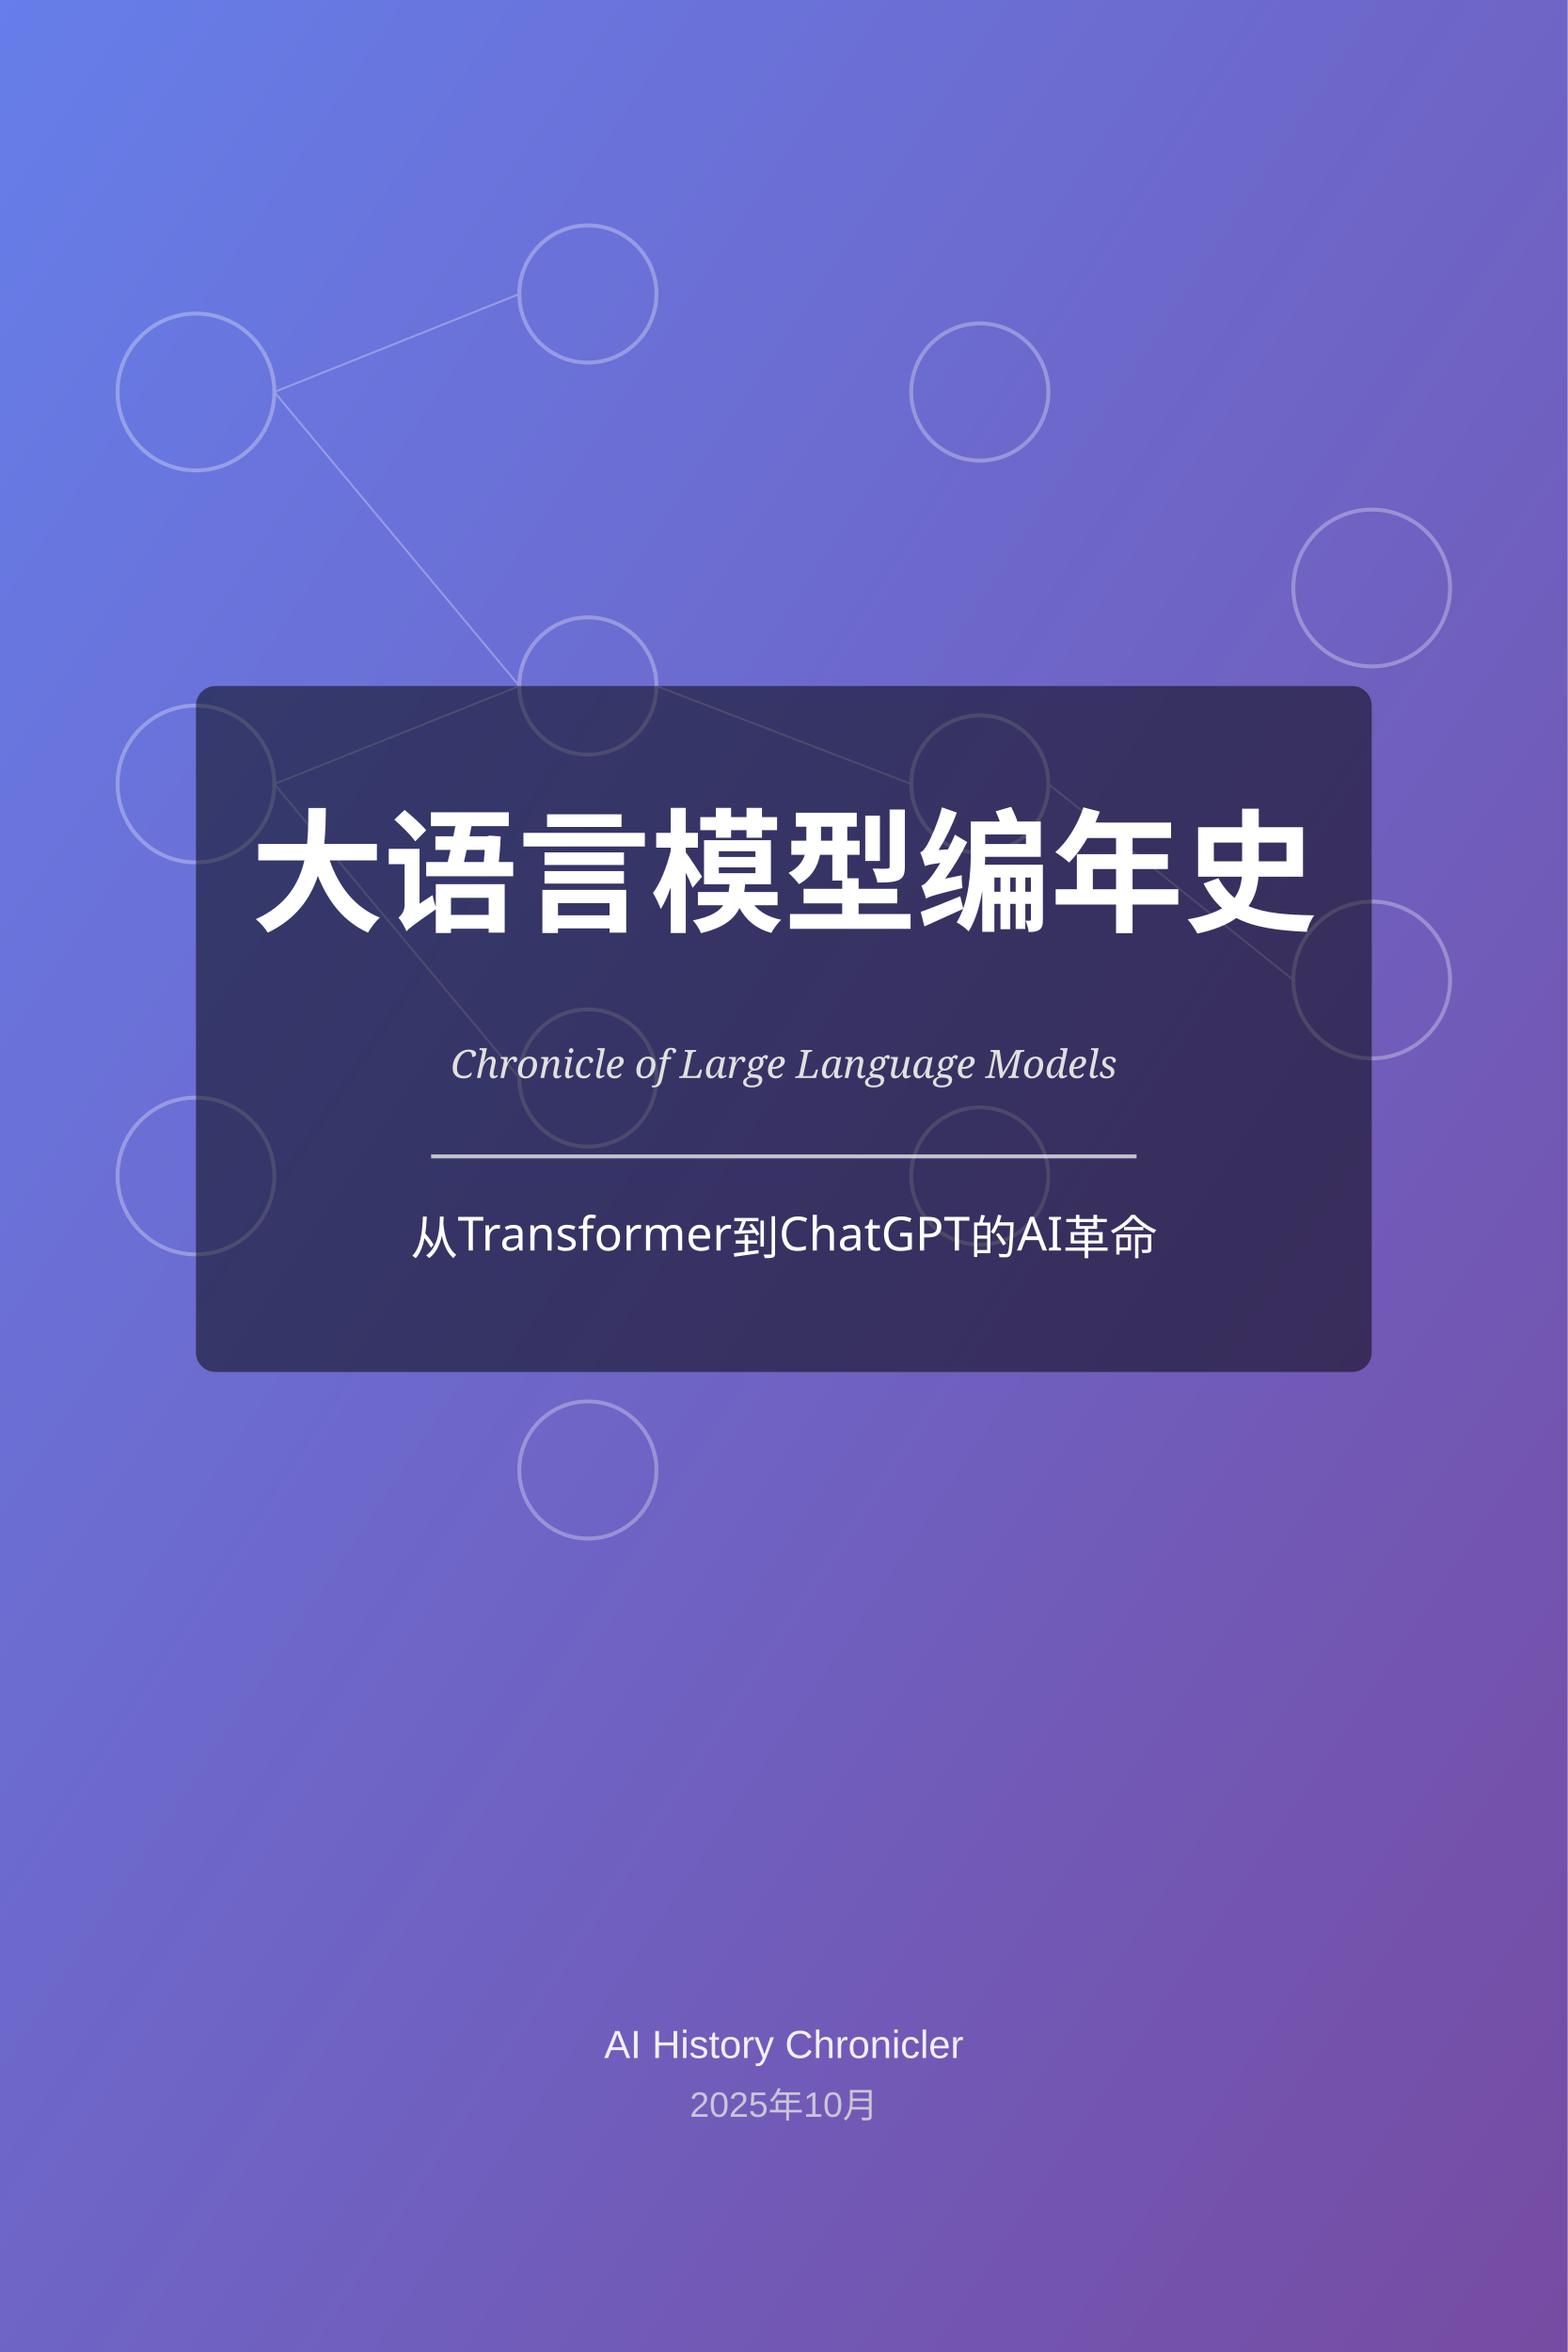
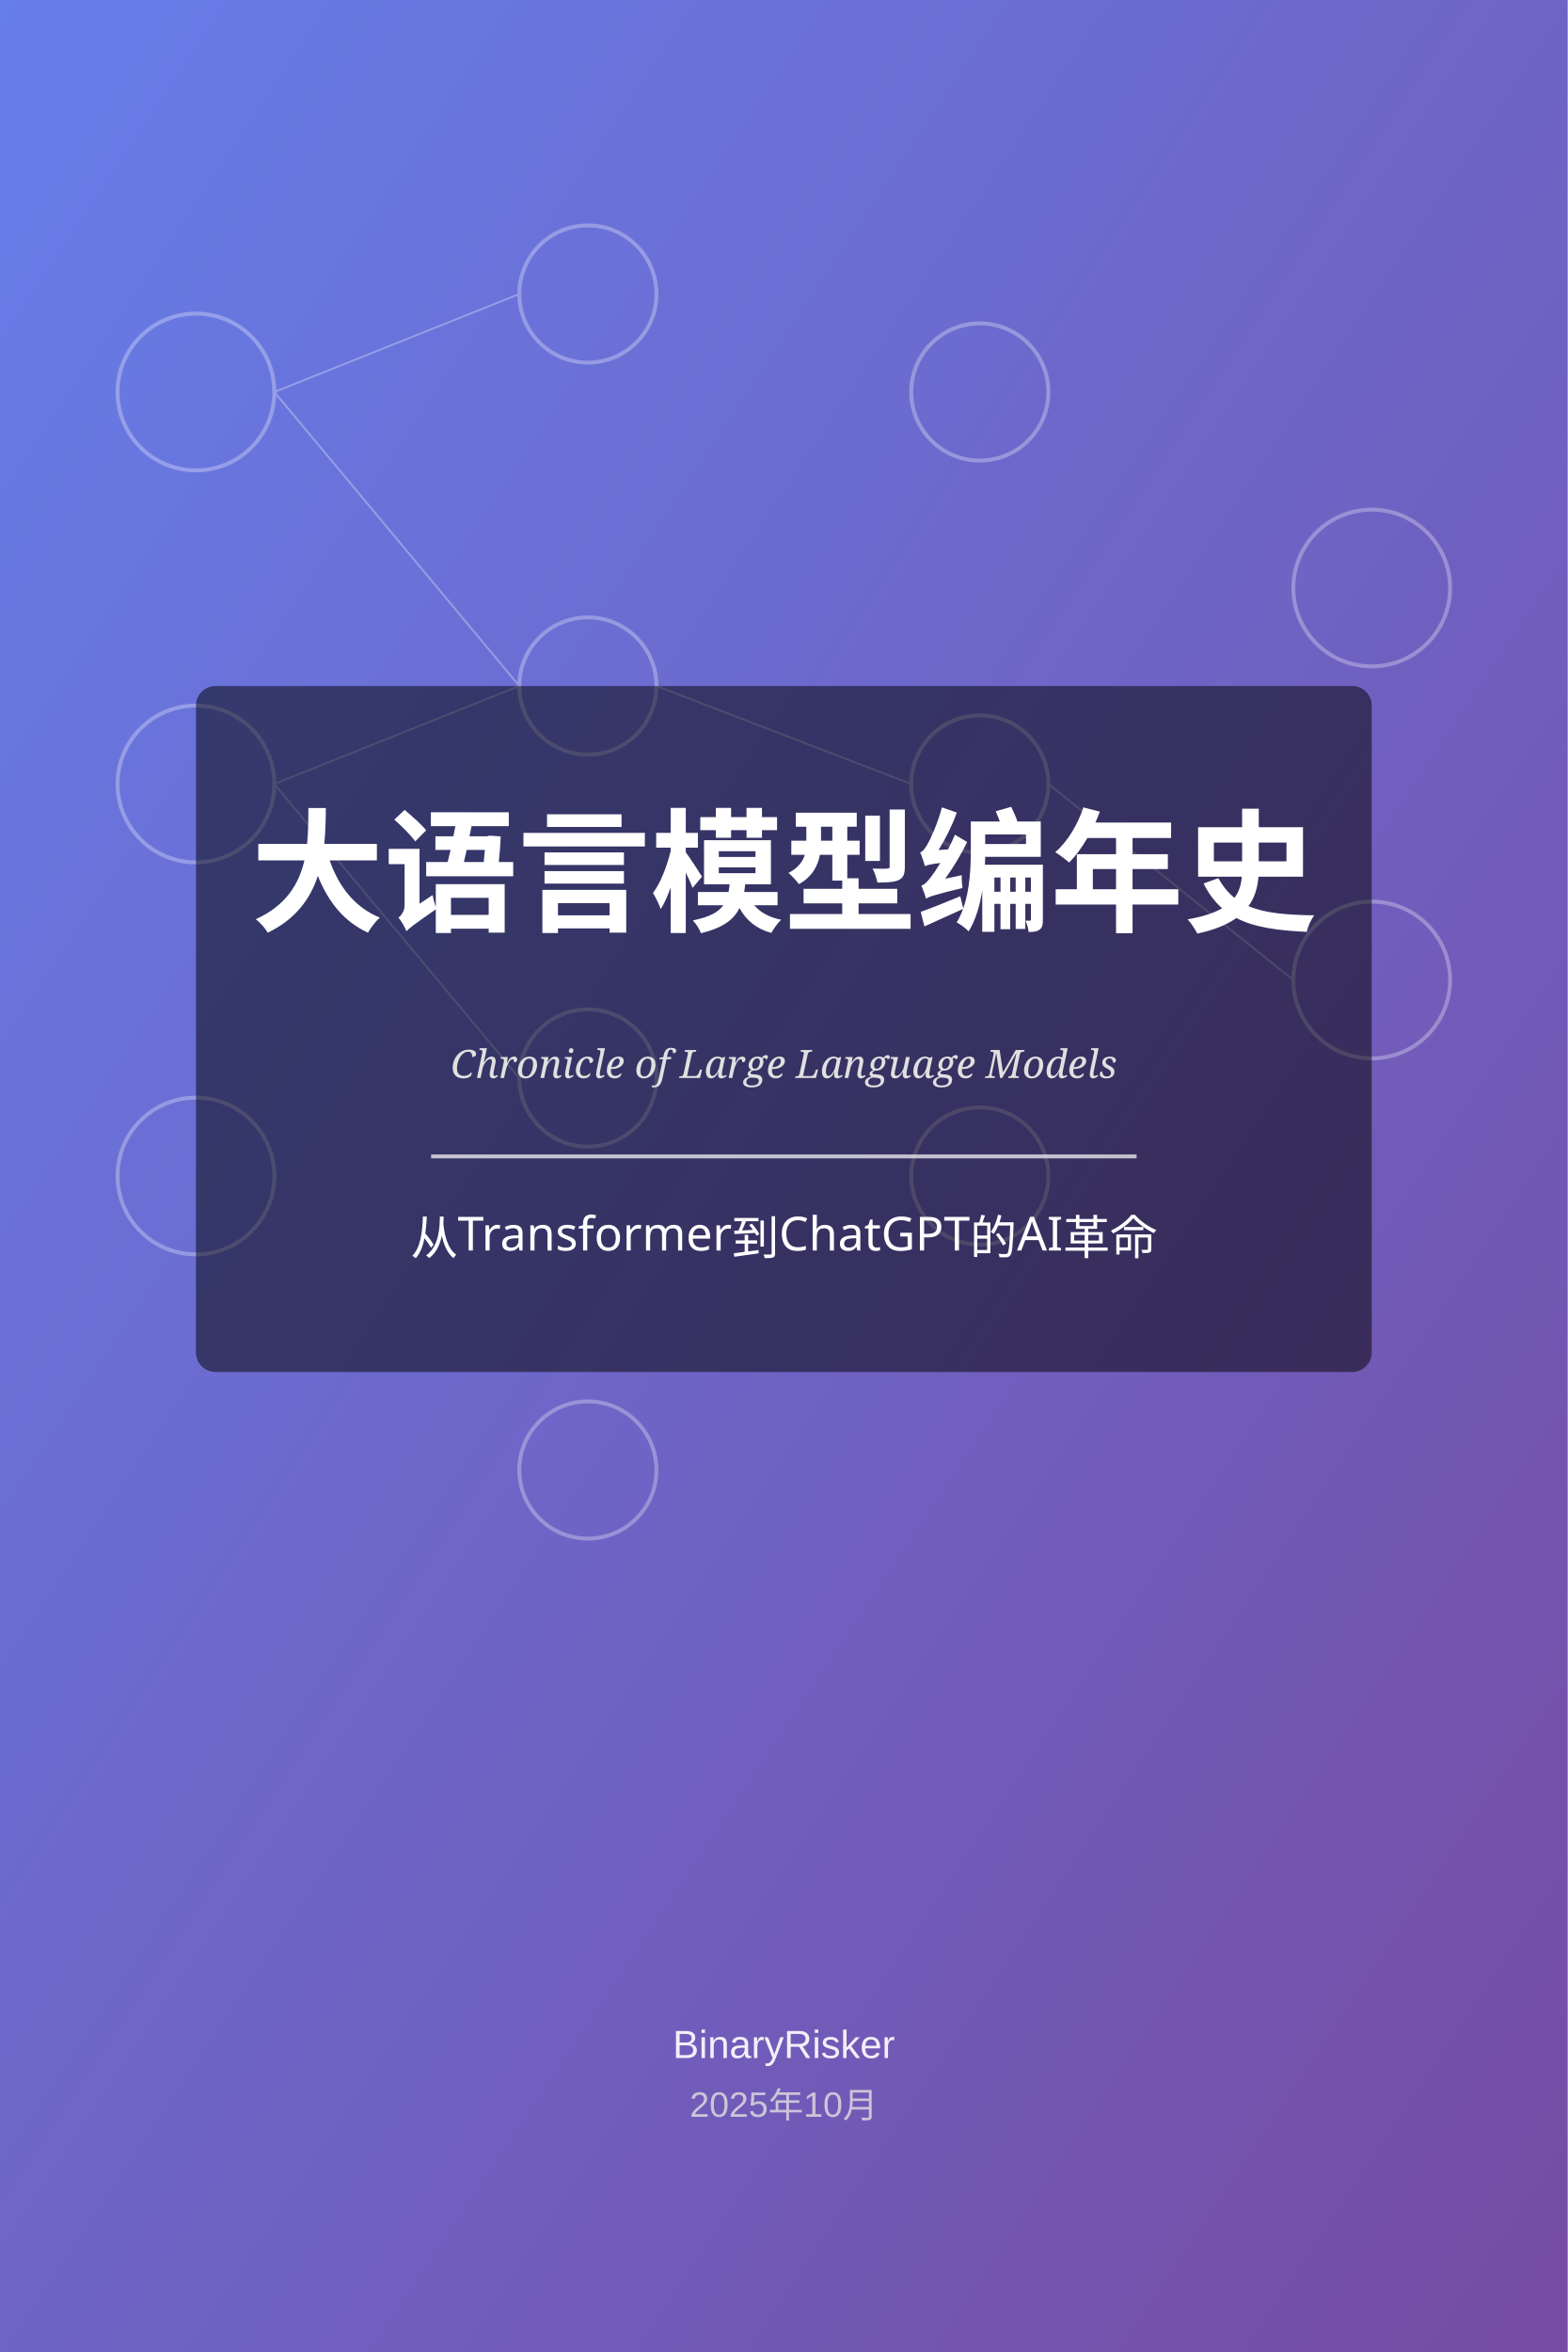
<svg xmlns="http://www.w3.org/2000/svg" width="800" height="1200">
  <defs>
    <linearGradient id="grad1" x1="0%" y1="0%" x2="100%" y2="100%">
      <stop offset="0%" style="stop-color:#667eea;stop-opacity:1" />
      <stop offset="100%" style="stop-color:#764ba2;stop-opacity:1" />
    </linearGradient>
  </defs>
  <rect width="800" height="1200" fill="url(#grad1)" />
  <g opacity="0.3">
    <circle cx="100" cy="200" r="40" fill="none" stroke="#ffffff" stroke-width="2" />
    <circle cx="100" cy="400" r="40" fill="none" stroke="#ffffff" stroke-width="2" />
    <circle cx="100" cy="600" r="40" fill="none" stroke="#ffffff" stroke-width="2" />
    <circle cx="300" cy="150" r="35" fill="none" stroke="#ffffff" stroke-width="2" />
    <circle cx="300" cy="350" r="35" fill="none" stroke="#ffffff" stroke-width="2" />
    <circle cx="300" cy="550" r="35" fill="none" stroke="#ffffff" stroke-width="2" />
    <circle cx="300" cy="750" r="35" fill="none" stroke="#ffffff" stroke-width="2" />
    <circle cx="500" cy="200" r="35" fill="none" stroke="#ffffff" stroke-width="2" />
    <circle cx="500" cy="400" r="35" fill="none" stroke="#ffffff" stroke-width="2" />
    <circle cx="500" cy="600" r="35" fill="none" stroke="#ffffff" stroke-width="2" />
    <circle cx="700" cy="300" r="40" fill="none" stroke="#ffffff" stroke-width="2" />
    <circle cx="700" cy="500" r="40" fill="none" stroke="#ffffff" stroke-width="2" />
    <line x1="140" y1="200" x2="265" y2="150" stroke="#ffffff" stroke-width="1" />
    <line x1="140" y1="200" x2="265" y2="350" stroke="#ffffff" stroke-width="1" />
    <line x1="140" y1="400" x2="265" y2="350" stroke="#ffffff" stroke-width="1" />
    <line x1="140" y1="400" x2="265" y2="550" stroke="#ffffff" stroke-width="1" />
    <line x1="335" y1="350" x2="465" y2="400" stroke="#ffffff" stroke-width="1" />
    <line x1="535" y1="400" x2="660" y2="500" stroke="#ffffff" stroke-width="1" />
  </g>
  <rect x="100" y="350" width="600" height="350" fill="#000000" opacity="0.5" rx="10" />
  <g transform="translate(400, 470)">
    <text x="0" y="0" font-family="SimHei, Microsoft YaHei, sans-serif" font-size="68" font-weight="bold" fill="#ffffff" text-anchor="middle">
      大语言模型编年史
    </text>
    <text x="0" y="80" font-family="Georgia, serif" font-size="20" fill="#e0e0e0" text-anchor="middle" font-style="italic">
      Chronicle of Large Language Models
    </text>
    <line x1="-180" y1="120" x2="180" y2="120" stroke="#ffffff" stroke-width="2" opacity="0.7" />
    <text x="0" y="170" font-family="SimSun, Microsoft YaHei, sans-serif" font-size="24" fill="#ffffff" text-anchor="middle">
      从Transformer到ChatGPT的AI革命
    </text>
  </g>
  <text x="400" y="1050" font-family="Arial, sans-serif" font-size="20" fill="#ffffff" text-anchor="middle" opacity="0.9">
-     AI History Chronicler
+     BinaryRisker
  </text>
  <text x="400" y="1080" font-family="Arial, sans-serif" font-size="18" fill="#e0e0e0" text-anchor="middle" opacity="0.8">
    2025年10月
  </text>
</svg>
